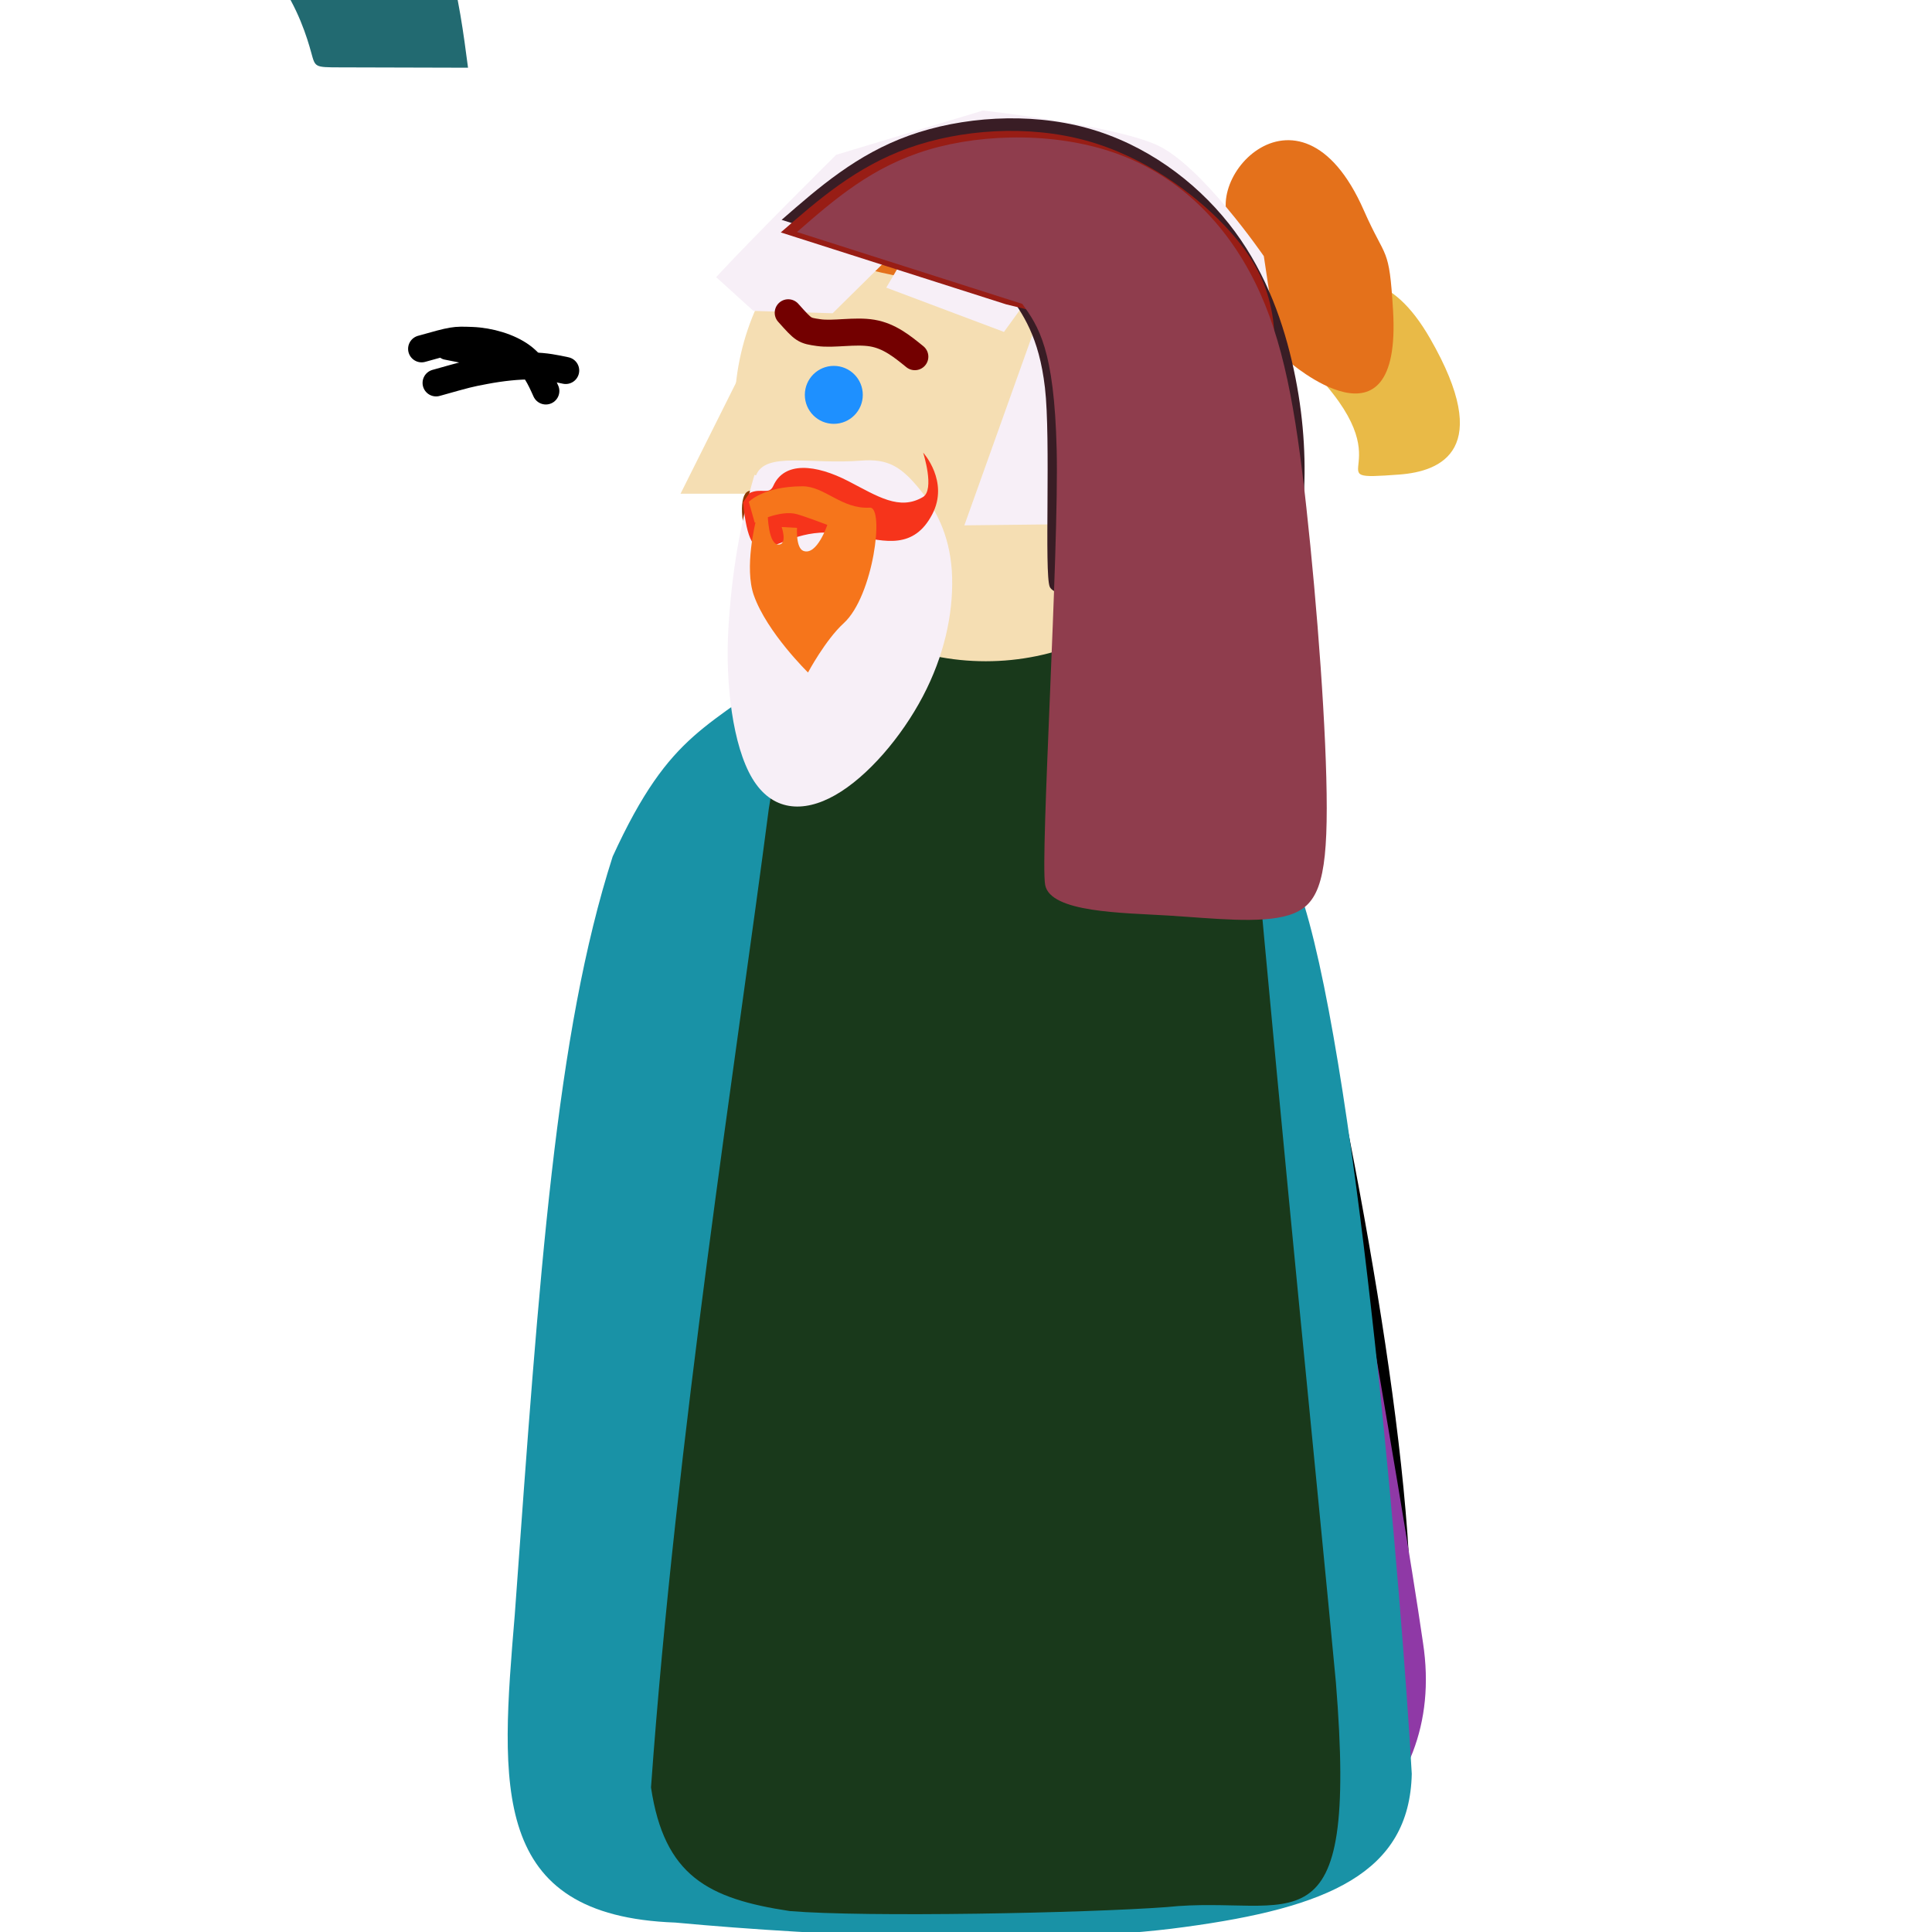
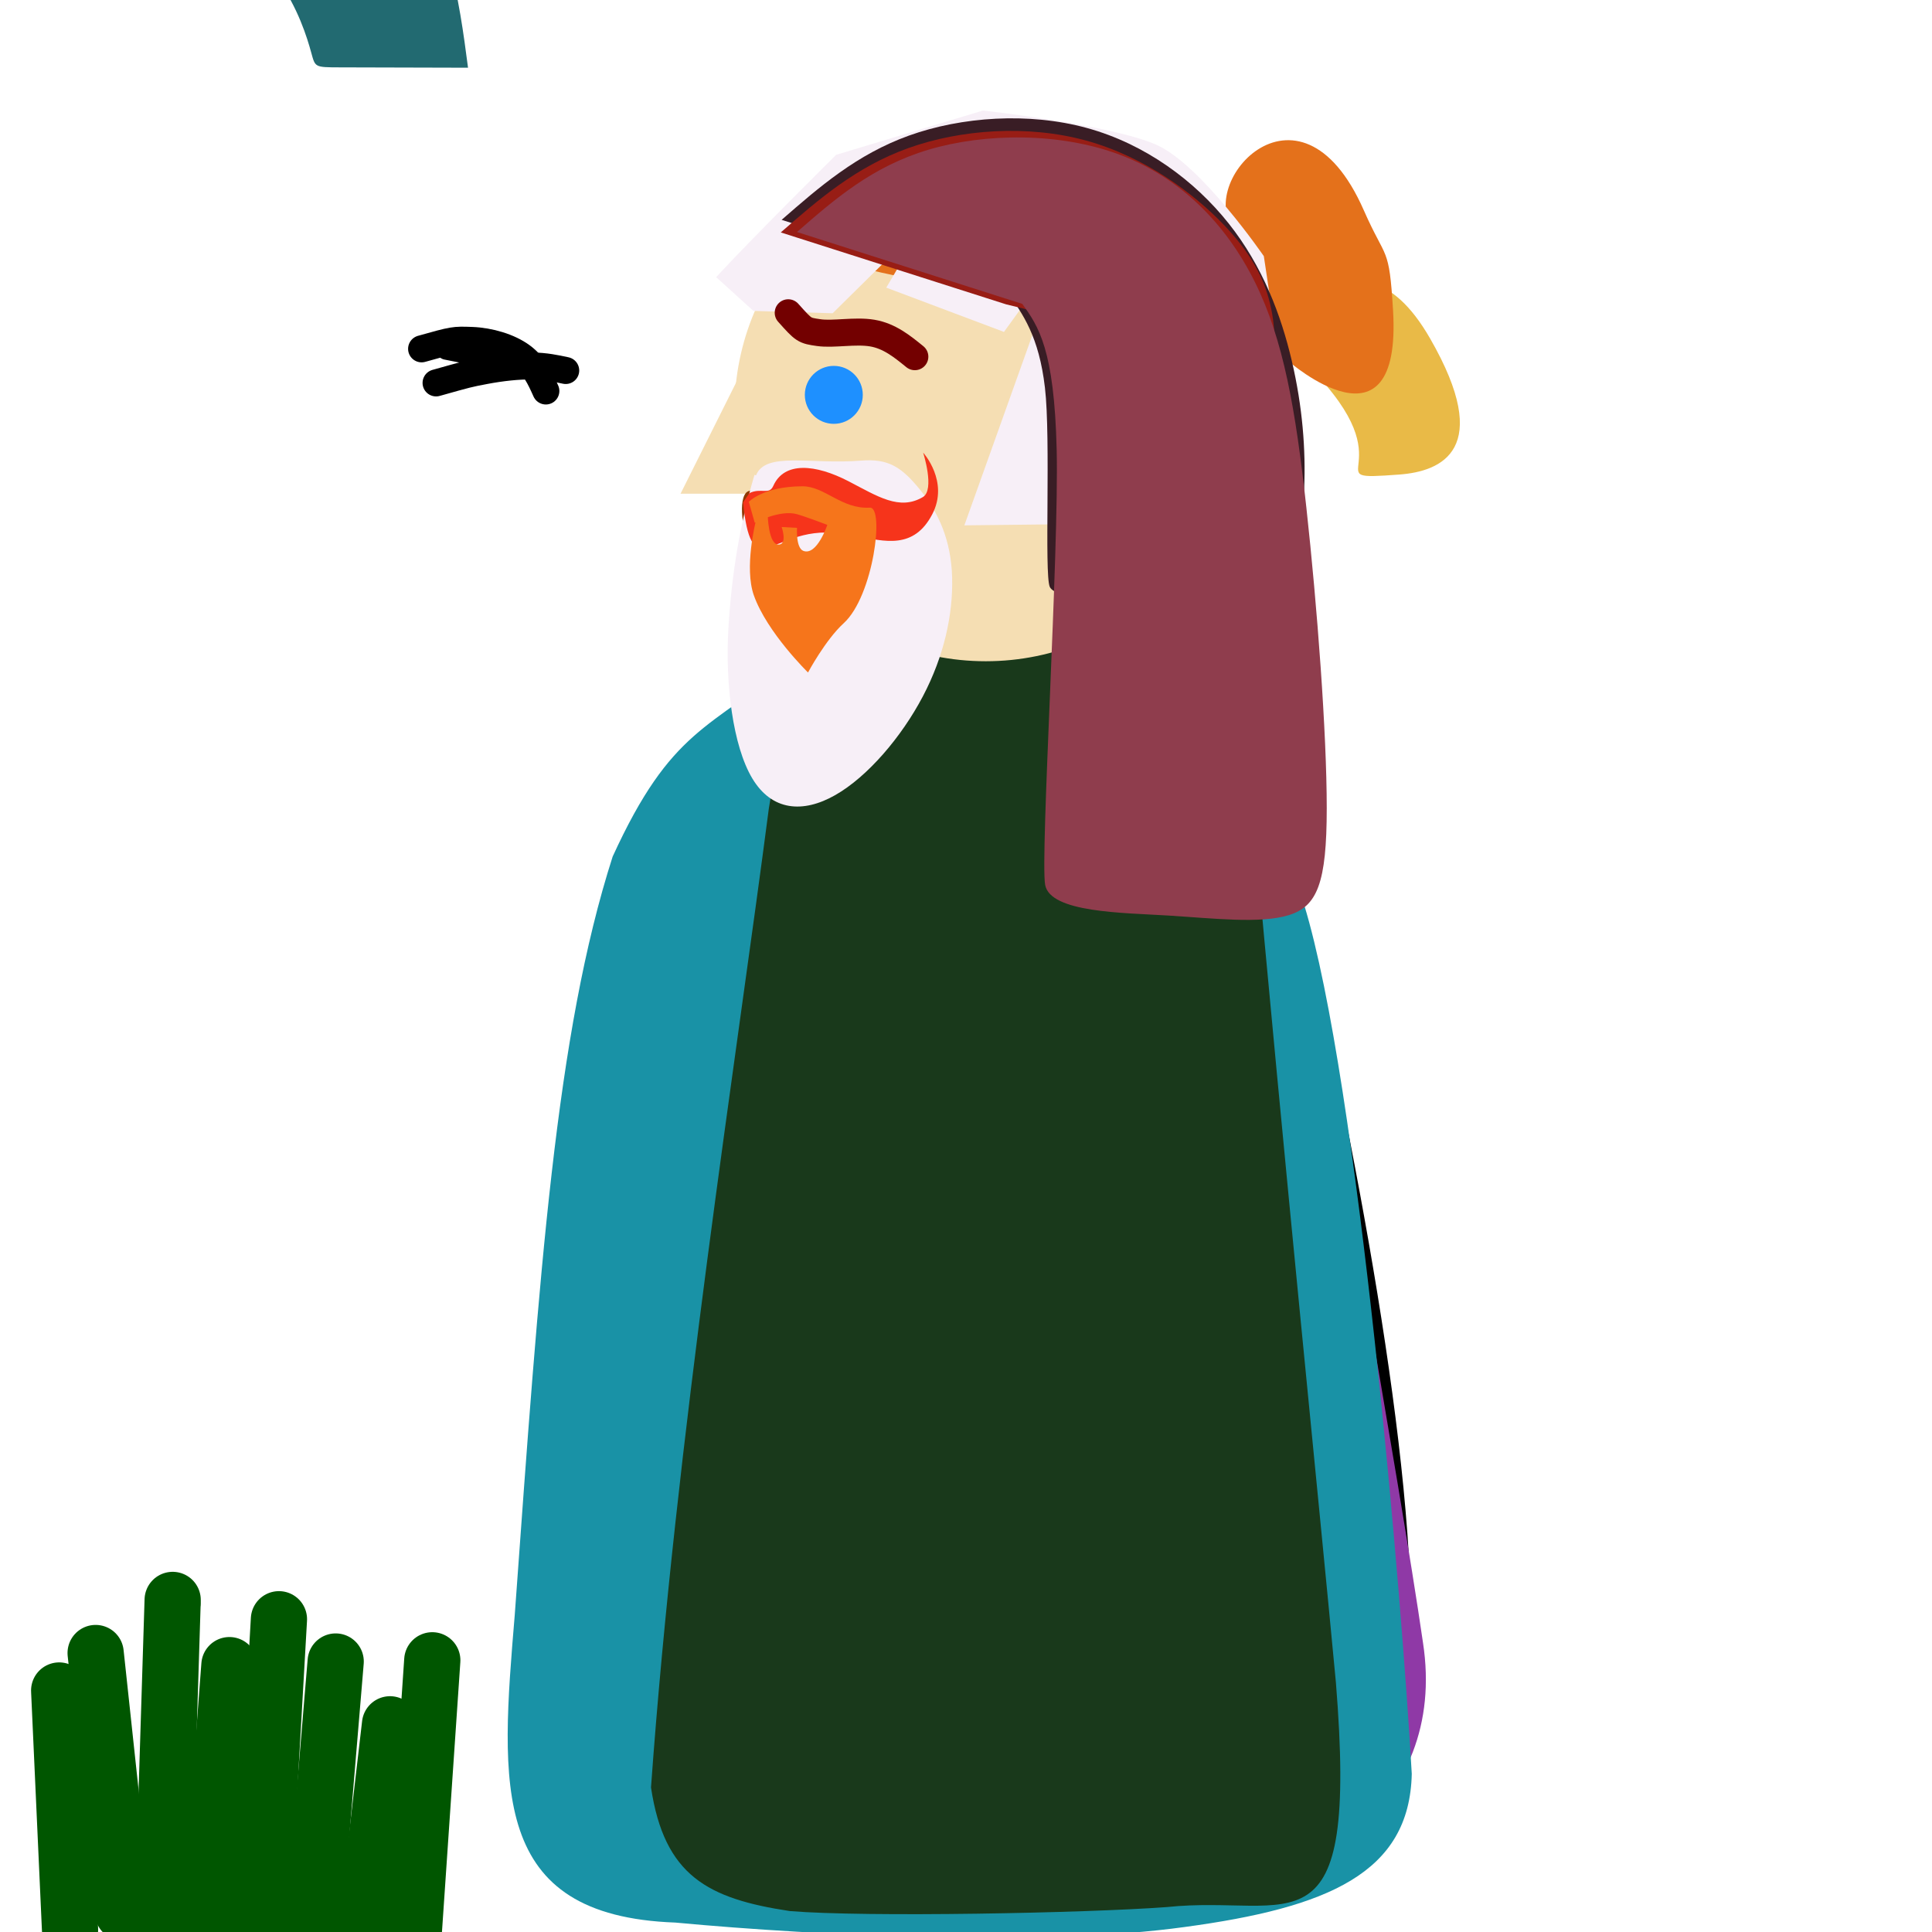
<svg xmlns="http://www.w3.org/2000/svg" width="100%" viewBox="0 0 100.0 100.0" version="1.1" id="svg1162">
  <defs id="defs170">
    </defs>
  <g id="1">
    <g id="2">
      <path id="body-big" d="m 51.372,29.925 c -2.9,0 -3.9,0 -7,1.454 -2.4,1.058 -4.1,4.231 -6.6,14.015 -2.4,9.652 -5.6,24.46 -6.9,35.301 -1.2,10.709 -0.2,15.072 6.4,17.188 6.6,2.115 19.1,2.248 26.5,0.397 7.4,-1.719 9.7,-5.553 9.2,-16.791 -0.5,-11.238 -4.2,-28.691 -6.7,-38.739 -2.4,-10.048 -3.8,-11.503 -5.8,-12.164 -1.9,-0.661 -4.3,-0.661 -7.3,-0.661 z" style="stroke-width:1.15" />
      <path id="body-little" style="fill:#8f39a6" d="m 47.235,31.437 c -2.9,0 -3.546,-0.177 -7,5.343 -1.7,1.8 -1.893,6.491 -2.993,10.491 -1,3.7 -6.959,31.838 -8.779,39.938 -1.8,8 3.81,10.825 10.61,11.525 7.5,0.7 13.854,1.407 21.054,0.407 7.4,-1 14.827,-5.614 13.527,-14.114 -1.2,-8.3 -5.045,-29.587 -6.461,-38.64 -2,-7.8 -1.341,-11.061 -3.241,-11.461 l -7.654,-4.95 z" />
    </g>
    <path id="body-fat" style="fill:#1992a6;fill-opacity:1" d="m 49.482,31.154 c -4.845,1.237 -4.784,0.707 -8.414,3.045 -4.352,3.568 -6.312,3.486 -9.357,10.137 -2.945,9.18 -3.777,21.409 -5.066,39.231 -0.739,8.884 -1.316,15.598 8.312,15.945 7.5,0.7 19.157,1.23 26.357,0.23 7.4,-1 11.645,-2.786 11.759,-7.927 -0.493,-8.83 -2.746,-35.774 -5.577,-45.004 -2,-7.8 -3.605,-11.597 -7.13,-13.759 -2.787,-1.709 -6.239,-3.005 -6.239,-3.005 z" />
    <path id="body-fat-7" style="fill:#19391b;fill-opacity:1" d="m 47.291,29.621 c -0.463,0 -1.968,0.902 -3.984,3.359 -1.825,1.738 -2.589,3.098 -3.512,8.866 -1.666,12.846 -4.809,32.672 -6.099,50.672 0.688,4.581 2.953,5.761 7.191,6.399 3.938,0.325 15.304,0.105 19.504,-0.207 6.525,-0.688 9.929,2.861 8.754,-11.639 -0.943,-10.041 -2.537,-25.437 -4.395,-45.999 -1.25,-5.987 -2.829,-9.011 -4.677,-11.082 l -3.563,-0.445 z" />
  </g>
  <circle id="head" style="fill:#f5deb3" cx="51.021" cy="21.226" r="13" />
  <path id="nose-triangle" style="fill:#f5deb3" d="m 38.224,19.555 -3,6 h 6 z" />
  <circle id="eye" style="fill:#1e90ff" cx="43.158" cy="20.438" r="1.5" />
  <path id="eyebrow" style="stroke:#000000;stroke-linecap:round" d="m 23.095,18.119 5,1" />
  <path id="hair-bob" style="fill:#000000;stroke:#000000" d="m -30.383,24.884 c 3.981,-0.02 8.243,0.704 11.319,2.594 3.076,1.89 4.966,4.946 6.011,8.826 1.045,3.88 1.246,8.585 0.945,10.896 -0.301,2.312 -1.105,2.231 -4.885,2.452 -3.78,0.221 -10.535,0.744 -13.531,0.06 -2.996,-0.683 -2.232,-2.573 -0.905,-3.619 1.327,-1.046 3.217,-1.247 4.162,-3.599 0.944,-2.352 0.944,-6.855 0.141,-9.69 -0.804,-2.835 -2.412,-4.001 -4.624,-4.524 -2.212,-0.523 -5.026,-0.403 -6.795,-0.603 -1.769,-0.201 -2.493,-0.723 -1.005,-1.367 1.488,-0.644 5.187,-1.408 9.168,-1.428 z" />
  <path style="fill:#8f3905;fill-opacity:1;stroke-width:1.398;stroke-linecap:round;stroke-linejoin:round;stroke-miterlimit:0" d="m -21.417,61.179 c -0.08,2.414 -0.161,4.826 0.322,4.987 0.482,0.161 1.528,-1.93 2.634,-2.895 1.106,-0.965 2.272,-0.804 3.036,0.222 0.764,1.026 1.125,2.916 1.387,4.182 0.261,1.267 0.422,1.91 1.006,2.372 0.583,0.462 1.589,0.743 2.473,-0.684 0.884,-1.427 1.648,-4.564 1.246,-7.016 -0.402,-2.453 -1.97,-4.222 -2.854,-5.127 -0.884,-0.905 -1.086,-0.945 -1.288,-0.986" id="hair-base" />
  <path style="fill:#8f3905;fill-opacity:1;stroke-width:1.398;stroke-linecap:round;stroke-linejoin:round;stroke-miterlimit:0" d="m -24.079,18.403 c 4.505,1.649 9.008,3.298 11.702,4.202 2.694,0.905 3.579,1.065 5.086,0.422 1.507,-0.644 3.638,-2.091 4.041,-3.558 0.402,-1.467 -0.924,-2.955 -3.035,-4.101 -2.111,-1.146 -5.006,-1.95 -7.861,-1.87 -2.855,0.08 -5.67,1.045 -7.198,1.749 -1.528,0.704 -1.77,1.146 -2.011,1.588" id="hair-top" />
  <path style="fill:#8f3905;fill-opacity:1;stroke-width:1.398;stroke-linecap:round;stroke-linejoin:round;stroke-miterlimit:0" d="m 39.366,25.58 c 1.134,0.486 0.472,-0.918 2.249,-0.857 1.468,0.05 4.057,0.222 4.096,0.704 0.04,0.482 -1.408,0.844 -2.915,1.286 -1.508,0.442 -3.888,1.673 -4.174,0.945 -0.302,-0.771 -0.402,-2.569 0.434,-2.211 z" id="facial-top" />
  <path style="fill:#8f3905;fill-opacity:1;stroke-width:1.398;stroke-linecap:round;stroke-linejoin:round;stroke-miterlimit:0" d="m 43.618,26.704 c -0.808,0.772 -1.764,2.604 -2.468,2.256 -1.243,-0.615 -0.732,-0.627 -1.942,-1.273 -0.686,-0.366 1.024,3.024 1.62,4.402 0.542,1.255 1.32,3.56 2.123,2.857 0.804,-0.703 2.395,-3.939 2.395,-5.205 3.99e-4,-1.266 0.309,-3.127 -0.134,-3.973" id="facial-bottom" />
  <path style="fill:#e9e805;fill-opacity:1;stroke-width:1.398;stroke-linecap:round;stroke-linejoin:round;stroke-miterlimit:0" d="m 112.359,25.534 c 3.017,2.655 6.032,5.309 9.269,6.957 3.237,1.648 6.695,2.292 8.584,3.096 1.889,0.805 2.211,1.77 2.151,4.433 -0.061,2.664 -0.503,7.026 0.885,13.138 1.388,6.112 4.604,13.973 6.403,12.756 1.799,-1.216 2.181,-11.51 1.217,-18.084 -0.965,-6.574 -3.277,-9.429 -4.292,-12.686 -1.016,-3.257 -0.734,-6.916 -3.006,-9.671 -2.271,-2.755 -7.096,-4.604 -11.057,-4.434 -3.961,0.171 -7.057,2.362 -10.154,4.553" id="hair-pony" />
  <path style="fill:#e9ba47;fill-opacity:1;stroke-width:1.398;stroke-linecap:round;stroke-linejoin:round;stroke-miterlimit:0" d="m 41.048,12.097 c 3.017,2.655 13.353,2.579 16.589,4.227 3.237,1.648 1.96,4.981 2.877,6.818 1.021,2.045 1.441,4.595 3.267,2.945 3.934,-3.554 0.919,-10.163 3.986,-7.085 5.253,5.271 0.014,5.908 4.666,5.56 2.166,-0.162 4.901,-1.282 1.589,-7.042 -4.066,-7.071 -8.115,1.117 -9.131,-2.14 -1.016,-3.257 -1.107,-3.194 -3.378,-5.948 -2.271,-2.755 -7.096,-2.867 -11.057,-2.697 -3.961,0.171 -6.685,1.99 -9.409,5.422" id="hair-pony-2" />
  <path style="fill:#e4711b;fill-opacity:1;stroke-width:1.398;stroke-linecap:round;stroke-linejoin:round;stroke-miterlimit:0" d="m 41.09,12.286 c 3.017,2.655 13.353,2.579 16.589,4.227 3.237,1.648 1.96,4.981 2.877,6.818 1.021,2.045 1.14,4.184 3.267,2.945 4.182,-2.437 2.87,-7.581 2.87,-7.581 0,0 5.876,5.151 5.411,-2.628 -0.204,-3.401 -0.354,-2.545 -1.513,-5.181 -3.388,-7.707 -9.036,-1.1 -6.526,1.21 0.101,0.093 -0.238,0.28 -2.509,-2.475 -2.271,-2.755 -7.096,-2.867 -11.057,-2.697 -3.961,0.171 -6.685,1.99 -9.409,5.422" id="hair-bun" />
  <path style="fill:#e99205;fill-opacity:1;stroke-width:1.398;stroke-linecap:round;stroke-linejoin:round;stroke-miterlimit:0" d="m -28.413,65.577 c -1.564,1.336 -3.127,2.673 -4.392,2.829 -1.265,0.157 -2.231,-0.867 -2.715,-2.075 -0.484,-1.208 -0.484,-2.602 0.27,-3.398 0.754,-0.797 2.261,-0.996 3.284,-0.753 1.024,0.242 1.564,0.925 1.365,0.782 -0.199,-0.142 -1.137,-1.109 -1.308,-2.318 -0.171,-1.209 0.426,-2.659 1.393,-3.412 0.967,-0.754 2.304,-0.811 2.971,-0.839 0.668,-0.028 2.459,1.763 2.544,1.45 0.085,-0.312 0.256,-0.938 0.924,-1.407 0.669,-0.47 1.834,-0.782 2.744,-0.725 0.91,0.057 1.564,0.484 1.663,0.257 0.099,-0.227 -0.356,-1.109 0.298,-1.706 0.654,-0.598 2.417,-0.91 4.009,-0.555 1.592,0.356 3.014,1.379 3.539,2.104 0.525,0.725 0.156,1.151 0.213,0.952 0.057,-0.199 0.54,-1.023 1.692,-1.038 1.152,-0.014 2.972,0.782 3.995,2.076 1.023,1.294 1.25,3.085 0.881,4.108 -0.369,1.023 -1.336,1.279 -1.037,1.279 0.299,2.1e-5 1.862,-0.256 2.985,0.498 1.123,0.754 1.805,2.517 1.862,3.824 0.057,1.307 -0.512,2.16 -1.251,2.644 -0.739,0.483 -1.649,0.597 -1.378,0.896 0.27,0.299 1.72,0.782 2.331,1.806 0.611,1.024 0.383,2.588 -0.185,3.312 -0.568,0.725 -1.478,0.611 -1.72,1.01 -0.242,0.399 0.185,1.308 0.312,2.218 0.128,0.91 -0.043,1.819 -0.938,2.373 -0.895,0.554 -2.516,0.753 -4.15,0.441 -1.635,-0.312 -3.284,-1.137 -4.18,-2.217 -0.896,-1.08 -1.038,-2.416 -0.683,-3.227 0.356,-0.811 1.209,-1.095 1.081,-1.053 -0.128,0.043 -1.237,0.412 -1.976,0.228 -0.739,-0.184 -1.109,-0.923 -1.464,-2.061 -0.356,-1.137 -0.697,-2.673 -0.299,-3.612 0.398,-0.939 1.536,-1.28 1.436,-1.038 -0.1,0.242 -1.436,1.066 -2.616,0.697 -1.18,-0.369 -2.203,-1.933 -2.815,-2.999 -0.611,-1.066 -0.81,-1.635 -0.882,-1.493 -0.071,0.142 -0.014,0.995 -1.009,1.492 -0.995,0.497 -3.042,0.639 -4.208,0.455 -1.166,-0.184 -1.45,-0.696 -1.507,-0.71 -0.057,-0.014 0.114,0.469 -0.341,0.966 -0.455,0.497 -1.535,1.009 -1.777,0.327 -0.242,-0.682 0.355,-2.558 0.952,-4.436" id="hair-curly" />
  <path style="fill:#f7eff7;fill-opacity:1;stroke-width:1.398;stroke-linecap:round;stroke-linejoin:round;stroke-miterlimit:0" d="M 37.068,14.345 C 38.838,12.416 43.28,8.013 43.28,8.013 l 7.6,-2.292 c 0,0 6.675,0.744 8.987,1.779 2.312,1.035 5.549,5.76 5.549,5.76 l 2.473,16.466 -10.736,-2.051 0.181,-6.574 -2.051,6.031 -5.368,0.06 5.066,-14.174 -3.016,4.162 c 0,0 -4.061,-1.528 -6.092,-2.292 l 1.99,-3.378 -4.765,4.704 -4.101,-0.121" id="hair-straight" />
  <path style="fill:#f7eff7;fill-opacity:1;stroke-width:1.398;stroke-linecap:round;stroke-linejoin:round;stroke-miterlimit:0" d="m 39.132,24.603 c 0.496,-1.246 2.803,-0.548 5.448,-0.762 1.404,-0.114 2.092,0.336 3.046,1.513 0.955,1.176 1.606,2.624 1.656,4.534 0.05,1.91 -0.412,4.061 -1.518,6.161 -1.106,2.101 -2.855,4.151 -4.533,5.106 -1.678,0.955 -3.287,0.814 -4.292,-0.864 -1.006,-1.678 -1.408,-4.895 -1.237,-7.77 0.171,-2.875 0.605,-5.408 1.349,-7.942" id="facial-big" />
  <path style="fill:#391d25;fill-opacity:1;stroke-width:1.398;stroke-linecap:round;stroke-linejoin:round;stroke-miterlimit:0" d="m 40.457,11.379 c 1.944,-1.696 3.888,-3.391 6.597,-4.363 2.709,-0.972 6.183,-1.22 9.202,-0.392 3.019,0.828 5.583,2.73 7.341,4.943 1.757,2.213 2.709,4.735 3.267,7.113 0.558,2.378 0.724,4.611 0.641,6.596 -0.083,1.985 -0.414,3.722 -1.675,4.735 -1.261,1.013 -3.453,1.302 -5.582,1.344 -2.13,0.041 -5.625,-0.308 -5.913,-0.981 -0.289,-0.673 0.061,-7.662 -0.249,-10.309 -0.31,-2.647 -1.137,-3.805 -1.965,-4.964" id="hair-short" />
  <path style="fill:#171d25;fill-opacity:1;stroke-width:1.398;stroke-linecap:round;stroke-linejoin:round;stroke-miterlimit:0" d="m -41.23,89.559 c 1.944,-1.696 3.888,-3.391 6.597,-4.363 2.709,-0.972 6.183,-1.22 9.202,-0.392 3.019,0.828 5.583,2.73 7.444,4.798 1.861,2.068 3.019,4.301 3.804,6.617 0.786,2.316 1.199,4.715 1.489,6.989 0.289,2.275 0.455,4.425 -2.461,6.306 -2.915,1.881 -8.912,3.494 -12.944,3.019 -4.032,-0.475 -7.527,-4.808 -7.271,-5.373 0.256,-0.565 6.547,-2.382 7.663,-4.656 1.117,-2.274 -0.372,-5.748 -1.862,-9.223" id="hair-sbob2" />
  <path style="fill:#981d15;fill-opacity:1;stroke-width:1.398;stroke-linecap:round;stroke-linejoin:round;stroke-miterlimit:0" d="m 40.413,12.03 c 1.944,-1.696 3.888,-3.391 6.597,-4.363 2.709,-0.972 6.183,-1.22 9.202,-0.392 3.019,0.828 5.583,2.73 7.175,4.405 1.592,1.675 2.212,3.123 2.46,4.57 0.248,1.447 0.124,2.895 -0.166,4.59 -0.29,1.696 -0.744,3.639 -1.51,5.376 -0.765,1.737 -1.84,3.267 -2.771,3.164 -0.93,-0.103 -2.258,-3.038 -2.361,-3.737 -0.103,-0.699 0.107,-5.382 -1.03,-7.057 -1.137,-1.675 -3.535,-2.254 -5.935,-2.834" id="hair-crop" />
  <path style="fill:#8f3d4d;fill-opacity:1;stroke-width:1.398;stroke-linecap:round;stroke-linejoin:round;stroke-miterlimit:0" d="m 41.253,12.009 c 1.944,-1.696 3.888,-3.391 6.804,-4.26 2.916,-0.868 6.804,-0.91 9.926,0.269 3.122,1.179 5.48,3.578 6.968,6.576 1.488,2.998 2.109,6.596 2.667,11.683 0.558,5.087 1.055,11.662 1.054,15.55 -1.44e-4,3.887 -0.496,5.087 -1.964,5.541 -1.468,0.455 -3.907,0.165 -6.244,0.02 -2.337,-0.145 -6.111,-0.145 -6.368,-1.593 -0.257,-1.448 0.722,-17.244 0.598,-22.496 -0.124,-5.252 -0.951,-6.41 -1.779,-7.569" id="hair-long" />
  <path style="fill:#226a71;fill-opacity:1;stroke-width:1.398;stroke-linecap:round;stroke-linejoin:round;stroke-miterlimit:0" d="m -4.609,-3.34 c 2.316,-1.034 4.632,-2.068 7.04,-2.465 2.407,-0.396 4.905,-0.156 7.011,0.732 2.106,0.888 3.819,2.423 4.906,3.958 1.087,1.534 1.549,3.067 1.76,3.833 0.211,0.766 0.169,0.766 1.48,0.769 1.311,0.004 3.974,0.011 6.637,0.018 -0.236,-1.799 -0.471,-3.597 -1.059,-5.766 -0.588,-2.17 -1.529,-4.711 -3.587,-6.957 -2.057,-2.246 -5.232,-4.198 -8.355,-5.206 -3.123,-1.009 -6.193,-1.074 -8.907,-0.807 -2.713,0.268 -5.068,0.869 -7.01,1.646 -1.943,0.777 -3.472,1.73 -4.608,2.982 -1.136,1.251 -1.878,2.8 -2.62,4.349 -0.003,0.021 -0.006,0.042 -0.009,0.061" id="hair-mohawk" />
  <path style="fill:none;fill-opacity:1;stroke:#000000;stroke-width:1.398;stroke-linecap:round;stroke-linejoin:round;stroke-miterlimit:0;stroke-dasharray:none;stroke-opacity:1" d="m 21.822,18.056 c 1.668,-0.469 1.668,-0.469 2.592,-0.435 0.923,0.033 1.936,0.334 2.59,0.815 0.655,0.481 0.952,1.141 1.249,1.801" id="eyebrow-02" />
  <path style="fill:none;fill-opacity:1;stroke:#000000;stroke-width:1.398;stroke-linecap:round;stroke-linejoin:round;stroke-miterlimit:0;stroke-dasharray:none;stroke-opacity:1" d="m 22.571,19.819 c 1.668,-0.469 1.668,-0.469 2.524,-0.632 0.856,-0.163 1.734,-0.256 2.436,-0.245 0.702,0.01 1.226,0.123 1.75,0.235" id="eyebrow-03" />
  <path style="fill:none;fill-opacity:1;stroke:#730000;stroke-width:1.398;stroke-linecap:round;stroke-linejoin:round;stroke-miterlimit:0;stroke-dasharray:none;stroke-opacity:1" d="m 40.798,16.189 c 0.821,0.918 0.821,0.918 1.583,1.028 0.763,0.11 1.879,-0.127 2.766,0.023 0.888,0.15 1.547,0.687 2.205,1.222" id="eyebrow-05" />
  <path style="fill:#f6341b;fill-opacity:1;stroke:none;stroke-width:1.398;stroke-linecap:round;stroke-linejoin:round;stroke-miterlimit:0;stroke-dasharray:none;stroke-opacity:1" d="m 38.787,25.523 c 0.617,-0.292 1.023,0.113 1.237,-0.371 0.563,-1.272 2.174,-1.136 3.905,-0.238 1.512,0.785 2.627,1.525 3.838,0.815 0.634,-0.371 0.015,-2.302 0.015,-2.302 0,0 1.358,1.491 0.472,3.191 -0.948,1.82 -2.447,1.425 -3.959,1.11 -2.366,-0.494 -3.336,0.221 -4.584,0.628 -0.677,0.221 -1.057,-0.37 -1.249,-2.356" id="hndlebars" />
  <path style="fill:#f6751b;fill-opacity:1;stroke:none;stroke-width:1.398;stroke-linecap:round;stroke-linejoin:round;stroke-miterlimit:0;stroke-dasharray:none;stroke-opacity:1" d="m 38.758,25.975 c 0,0 0.743,-0.798 2.773,-0.805 1.158,-0.004 2.033,1.194 3.492,1.106 0.769,-0.046 0.184,4.577 -1.348,5.976 -0.952,0.869 -1.852,2.556 -1.852,2.556 0,0 -2.122,-2.071 -2.803,-3.99 -0.509,-1.435 0.092,-3.805 0.092,-3.805 l 0.624,-0.403 c 0,0 0.022,1.676 0.613,1.574 0.399,-0.069 0.11,-0.906 0.11,-0.906 l 0.795,0.044 c 0,0 -0.07,1.045 0.331,1.193 0.704,0.259 1.237,-1.348 1.237,-1.348 0,0 -1.073,-0.41 -1.569,-0.552 -0.876,-0.251 -2.188,0.442 -2.188,0.442" id="jazz" />
+   <g id="grass">
+     <path style="fill:#19662e;stroke-width:2.91;stroke-linecap:round;stroke-linejoin:round;stroke-miterlimit:0;fill-opacity:1;stroke:#005600;stroke-opacity:1;stroke-dasharray:none" d="M 4.95,85.56 C 6.364,98.641 6.364,98.995 6.364,98.995" id="path333" />
+     <path style="fill:#19662e;fill-opacity:1;stroke:#005600;stroke-width:2.91;stroke-linecap:round;stroke-linejoin:round;stroke-miterlimit:0;stroke-dasharray:none;stroke-opacity:1" d="m 8.375,100.812 0.562,-18 v 0.188" id="path1405" />
+     <path style="fill:#19662e;fill-opacity:1;stroke:#005600;stroke-width:2.91;stroke-linecap:round;stroke-linejoin:round;stroke-miterlimit:0;stroke-dasharray:none;stroke-opacity:1" d="M 10.812,100.25 11.875,86.187" id="path1407" />
+     <path style="fill:#19662e;fill-opacity:1;stroke:#005600;stroke-width:2.91;stroke-linecap:round;stroke-linejoin:round;stroke-miterlimit:0;stroke-dasharray:none;stroke-opacity:1" d="M 13.5,100.25 14.438,83.812" id="path1409" />
+     <path style="fill:#19662e;fill-opacity:1;stroke:#005600;stroke-width:2.91;stroke-linecap:round;stroke-linejoin:round;stroke-miterlimit:0;stroke-dasharray:none;stroke-opacity:1" d="M 16.188,100.188 17.375,86" id="path1411" />
+     <path style="fill:#19662e;fill-opacity:1;stroke:#005600;stroke-width:2.91;stroke-linecap:round;stroke-linejoin:round;stroke-miterlimit:0;stroke-dasharray:none;stroke-opacity:1" d="m 18.938,100 1.25,-10.75" id="path1413" />
+     <path style="fill:#19662e;fill-opacity:1;stroke:#005600;stroke-width:2.91;stroke-linecap:round;stroke-linejoin:round;stroke-miterlimit:0;stroke-dasharray:none;stroke-opacity:1" d="m 21.375,100.625 1,-14.688" id="path1415" />
+     <path style="fill:#19662e;fill-opacity:1;stroke:#005600;stroke-width:2.91;stroke-linecap:round;stroke-linejoin:round;stroke-miterlimit:0;stroke-dasharray:none;stroke-opacity:1" d="m 3.625,99.875 -0.562,-12.375" id="path1417" />
+   </g>
</svg>
